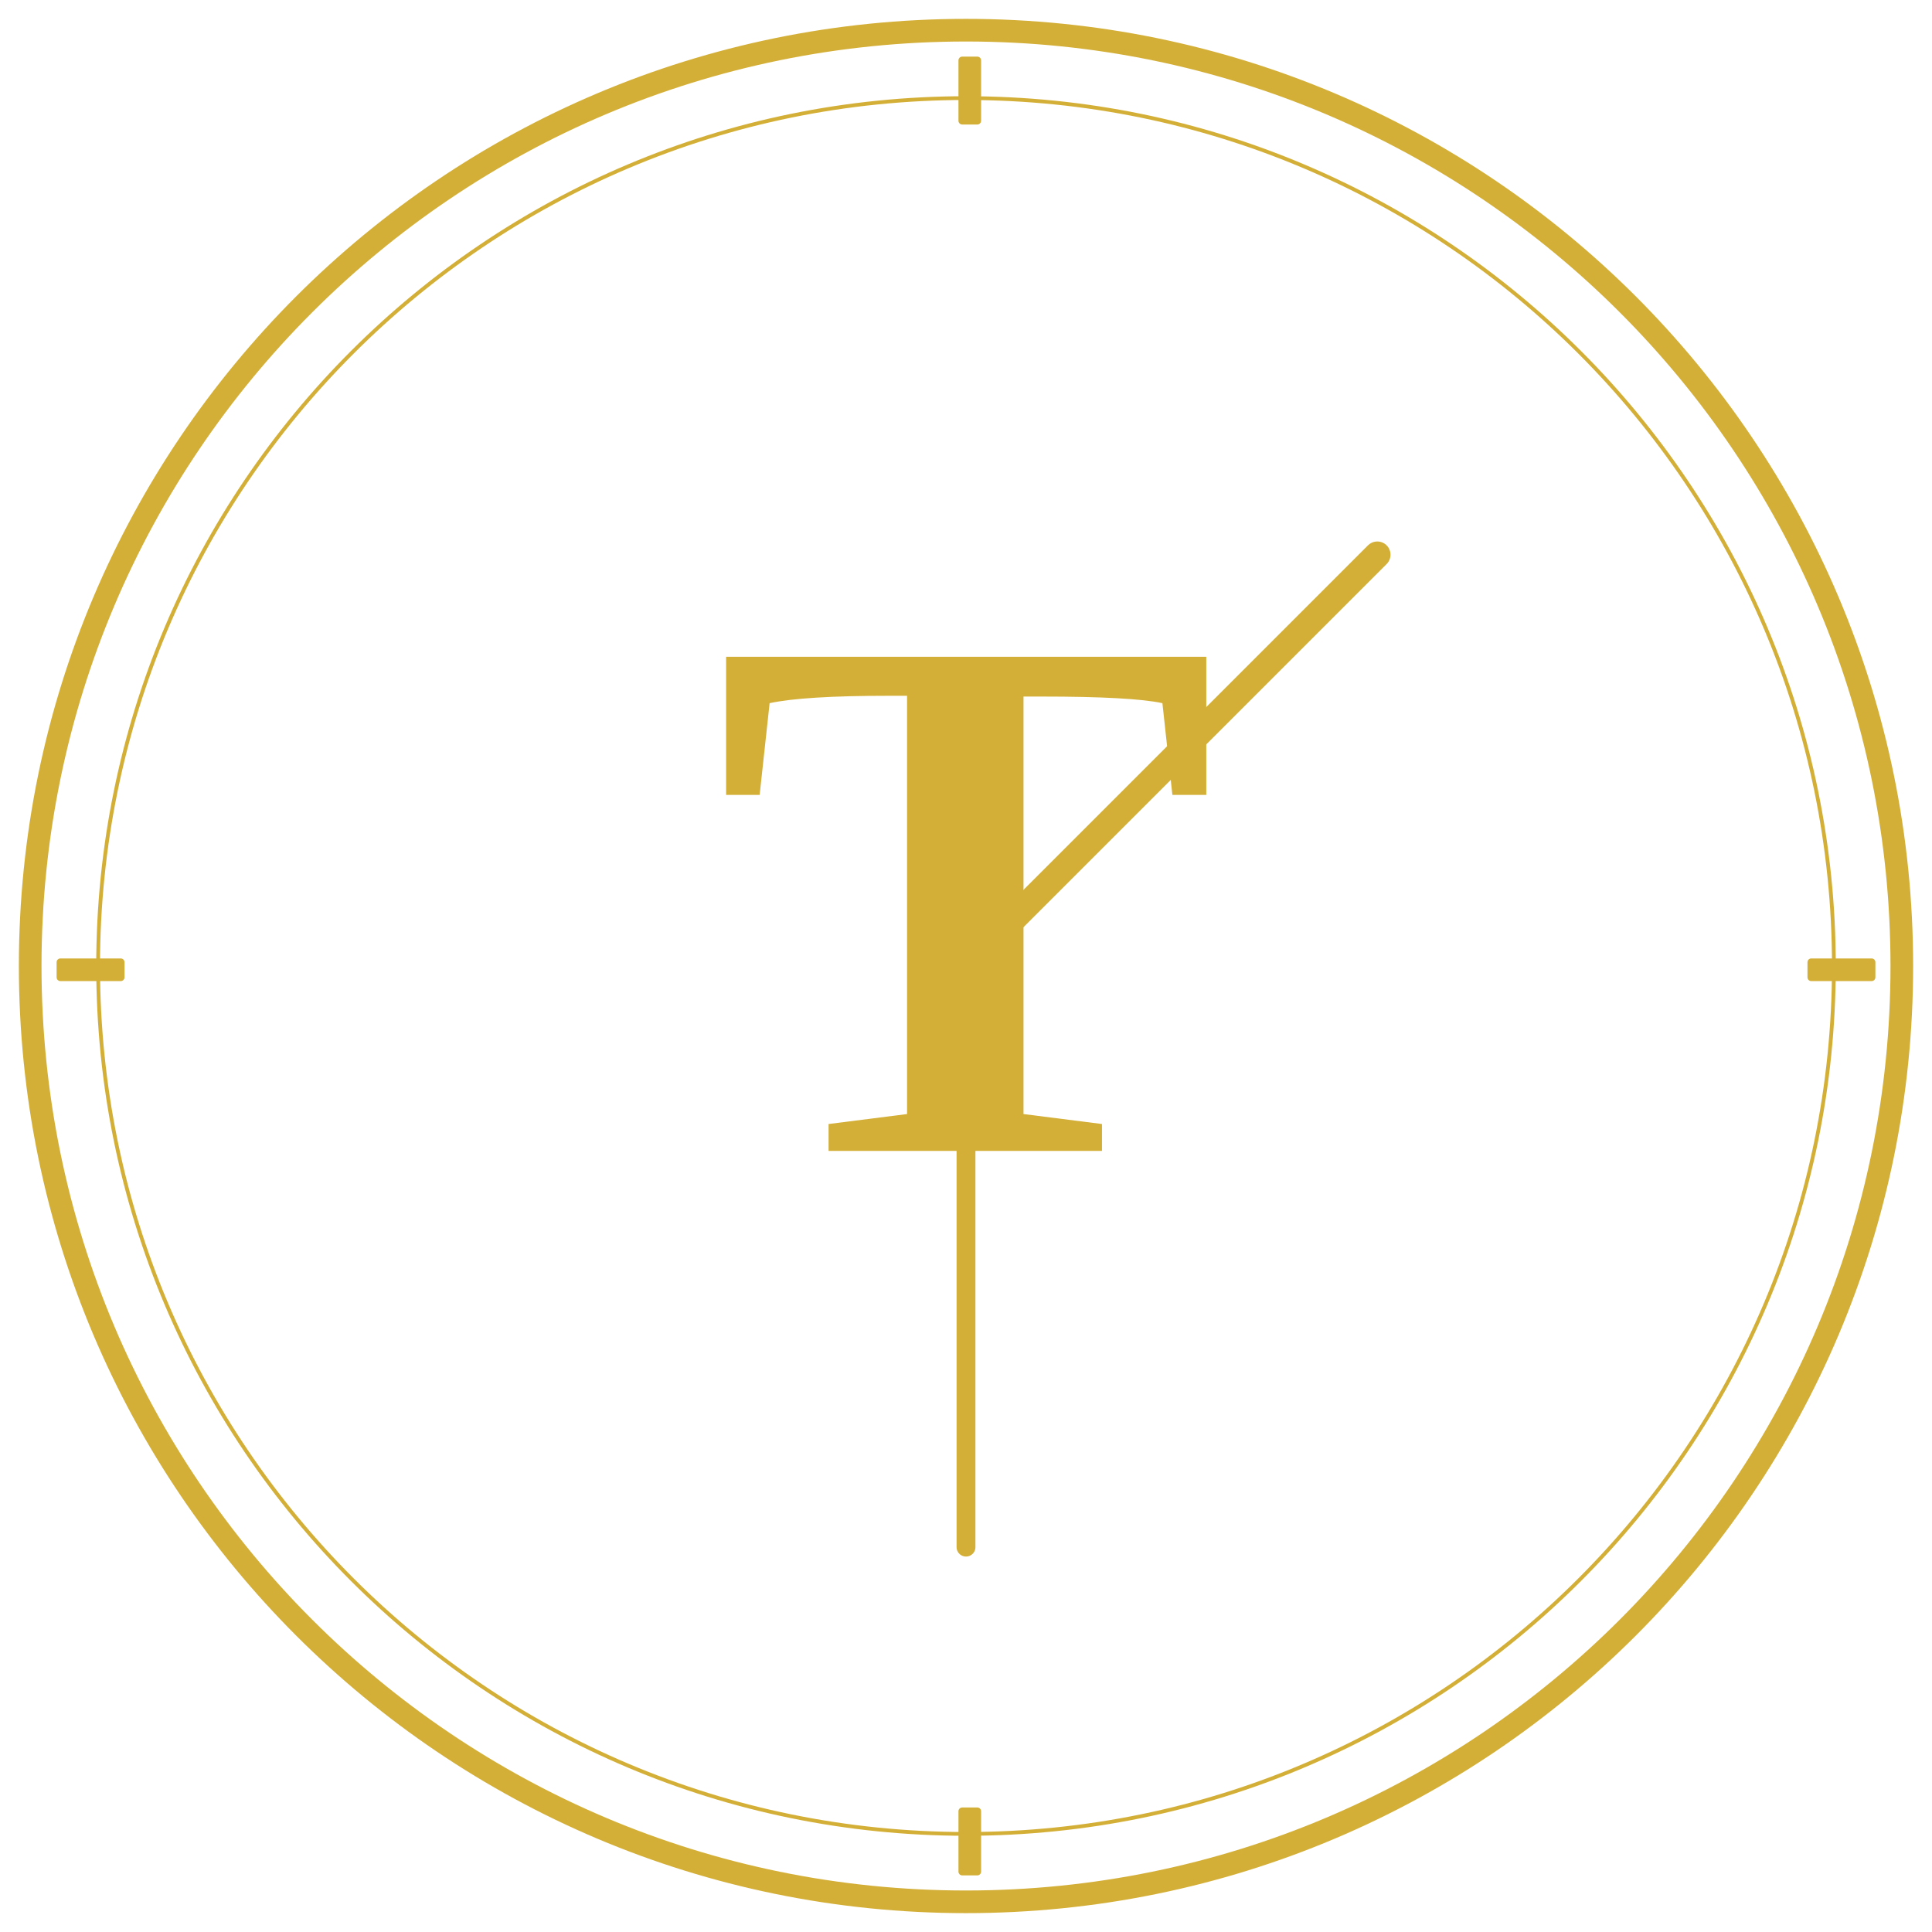
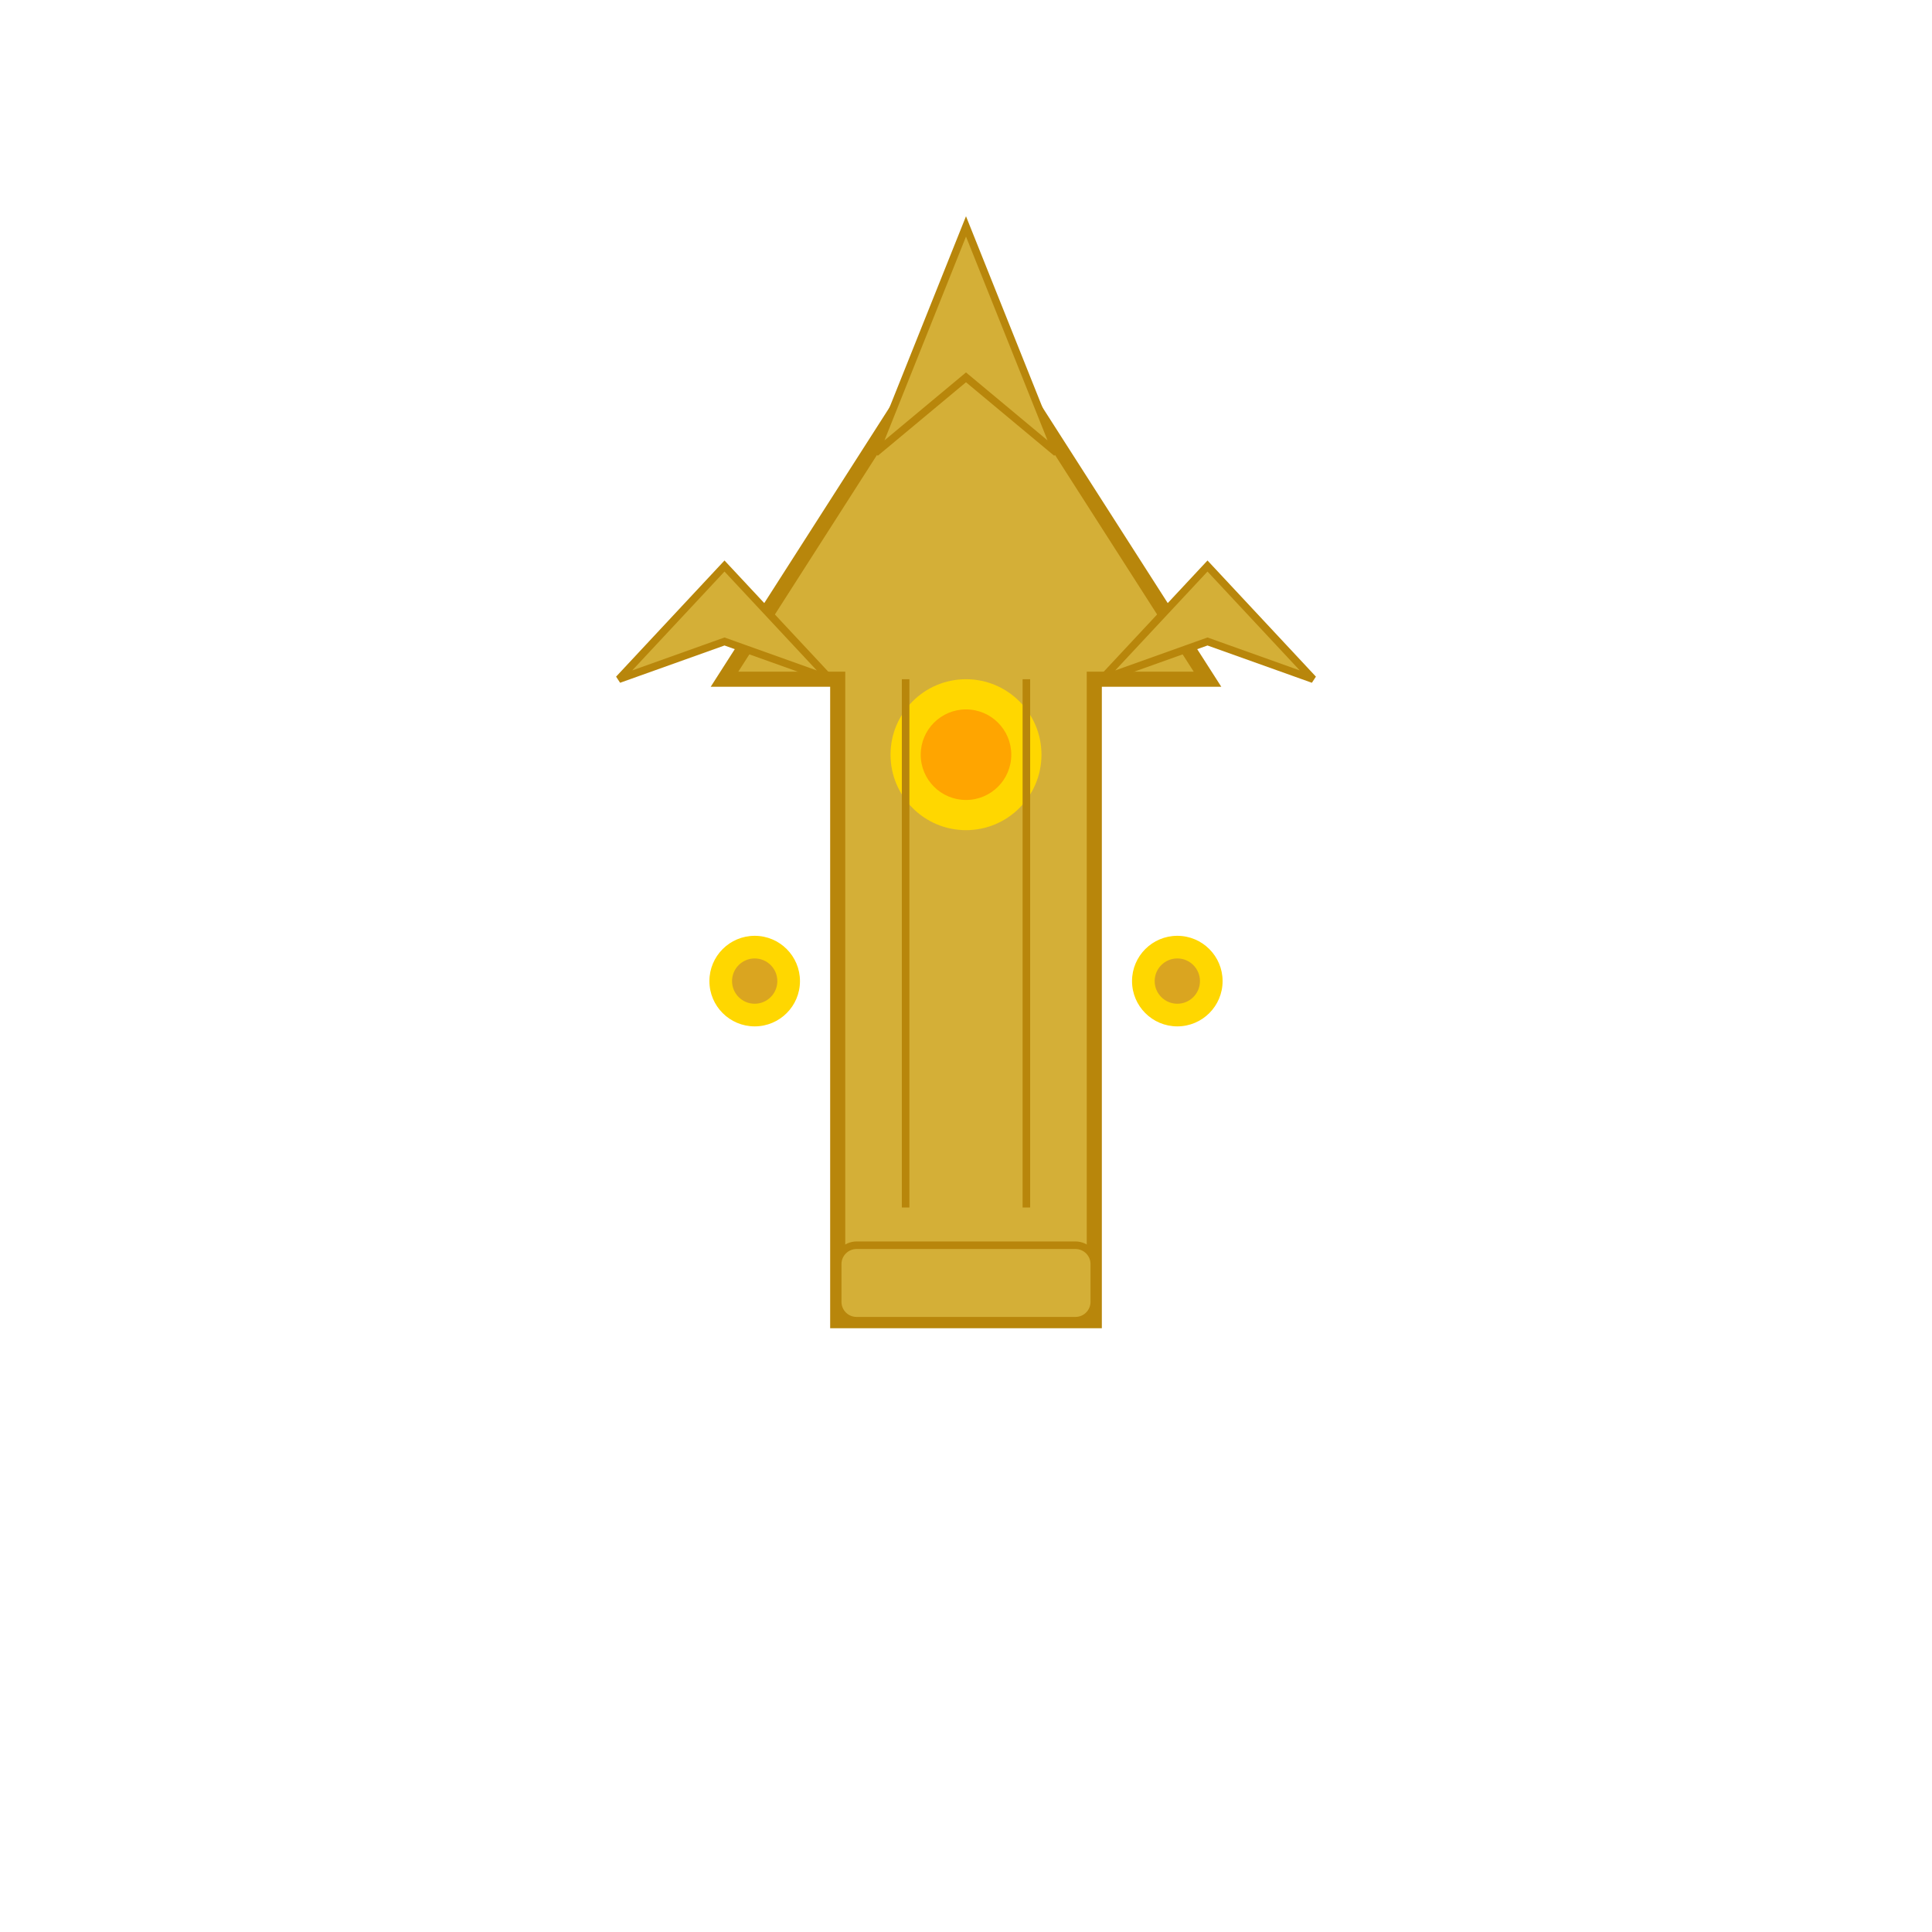
<svg xmlns="http://www.w3.org/2000/svg" width="512" height="512" viewBox="0 0 512 512">
-   <circle cx="256" cy="256" r="248" fill="none" stroke="#D4AF37" stroke-width="6" />
-   <circle cx="256" cy="256" r="230" fill="none" stroke="#D4AF37" stroke-width="1" />
-   <rect x="254" y="15" width="6" height="18" rx="1" fill="#D4AF37" />
-   <rect x="254" y="479" width="6" height="18" rx="1" fill="#D4AF37" />
-   <rect x="15" y="254" width="18" height="6" rx="1" fill="#D4AF37" />
-   <rect x="479" y="254" width="18" height="6" rx="1" fill="#D4AF37" />
-   <line x1="256" y1="256" x2="365" y2="147" stroke="#D4AF37" stroke-width="7" stroke-linecap="round" />
-   <line x1="256" y1="256" x2="256" y2="410" stroke="#D4AF37" stroke-width="5" stroke-linecap="round" />
-   <circle cx="256" cy="256" r="10" fill="#D4AF37" />
-   <text x="256" y="305" font-family="Times New Roman, serif" font-size="200" font-weight="bold" fill="#D4AF37" text-anchor="middle">T</text>
+   <path d="M256 80 L320 180 L290 180 L290 350 L222 350 L222 180 L192 180 Z" fill="#D4AF37" stroke="#B8860B" stroke-width="4" />
+   <polygon points="256,60 280,120 256,100 232,120" fill="#D4AF37" stroke="#B8860B" stroke-width="2" />
+   <polygon points="192,150 220,180 192,170 164,180" fill="#D4AF37" stroke="#B8860B" stroke-width="2" />
+   <polygon points="320,150 348,180 320,170 292,180" fill="#D4AF37" stroke="#B8860B" stroke-width="2" />
+   <circle cx="256" cy="200" r="20" fill="#FFD700" />
+   <circle cx="256" cy="200" r="12" fill="#FFA500" />
+   <circle cx="200" cy="260" r="12" fill="#FFD700" />
+   <circle cx="200" cy="260" r="6" fill="#DAA520" />
+   <circle cx="312" cy="260" r="12" fill="#FFD700" />
+   <circle cx="312" cy="260" r="6" fill="#DAA520" />
+   <rect x="222" y="330" width="68" height="20" rx="5" fill="#D4AF37" stroke="#B8860B" stroke-width="2" />
+   <path d="M240 180 L240 320 M272 180 L272 320" stroke="#B8860B" stroke-width="2" fill="none" />
</svg>
